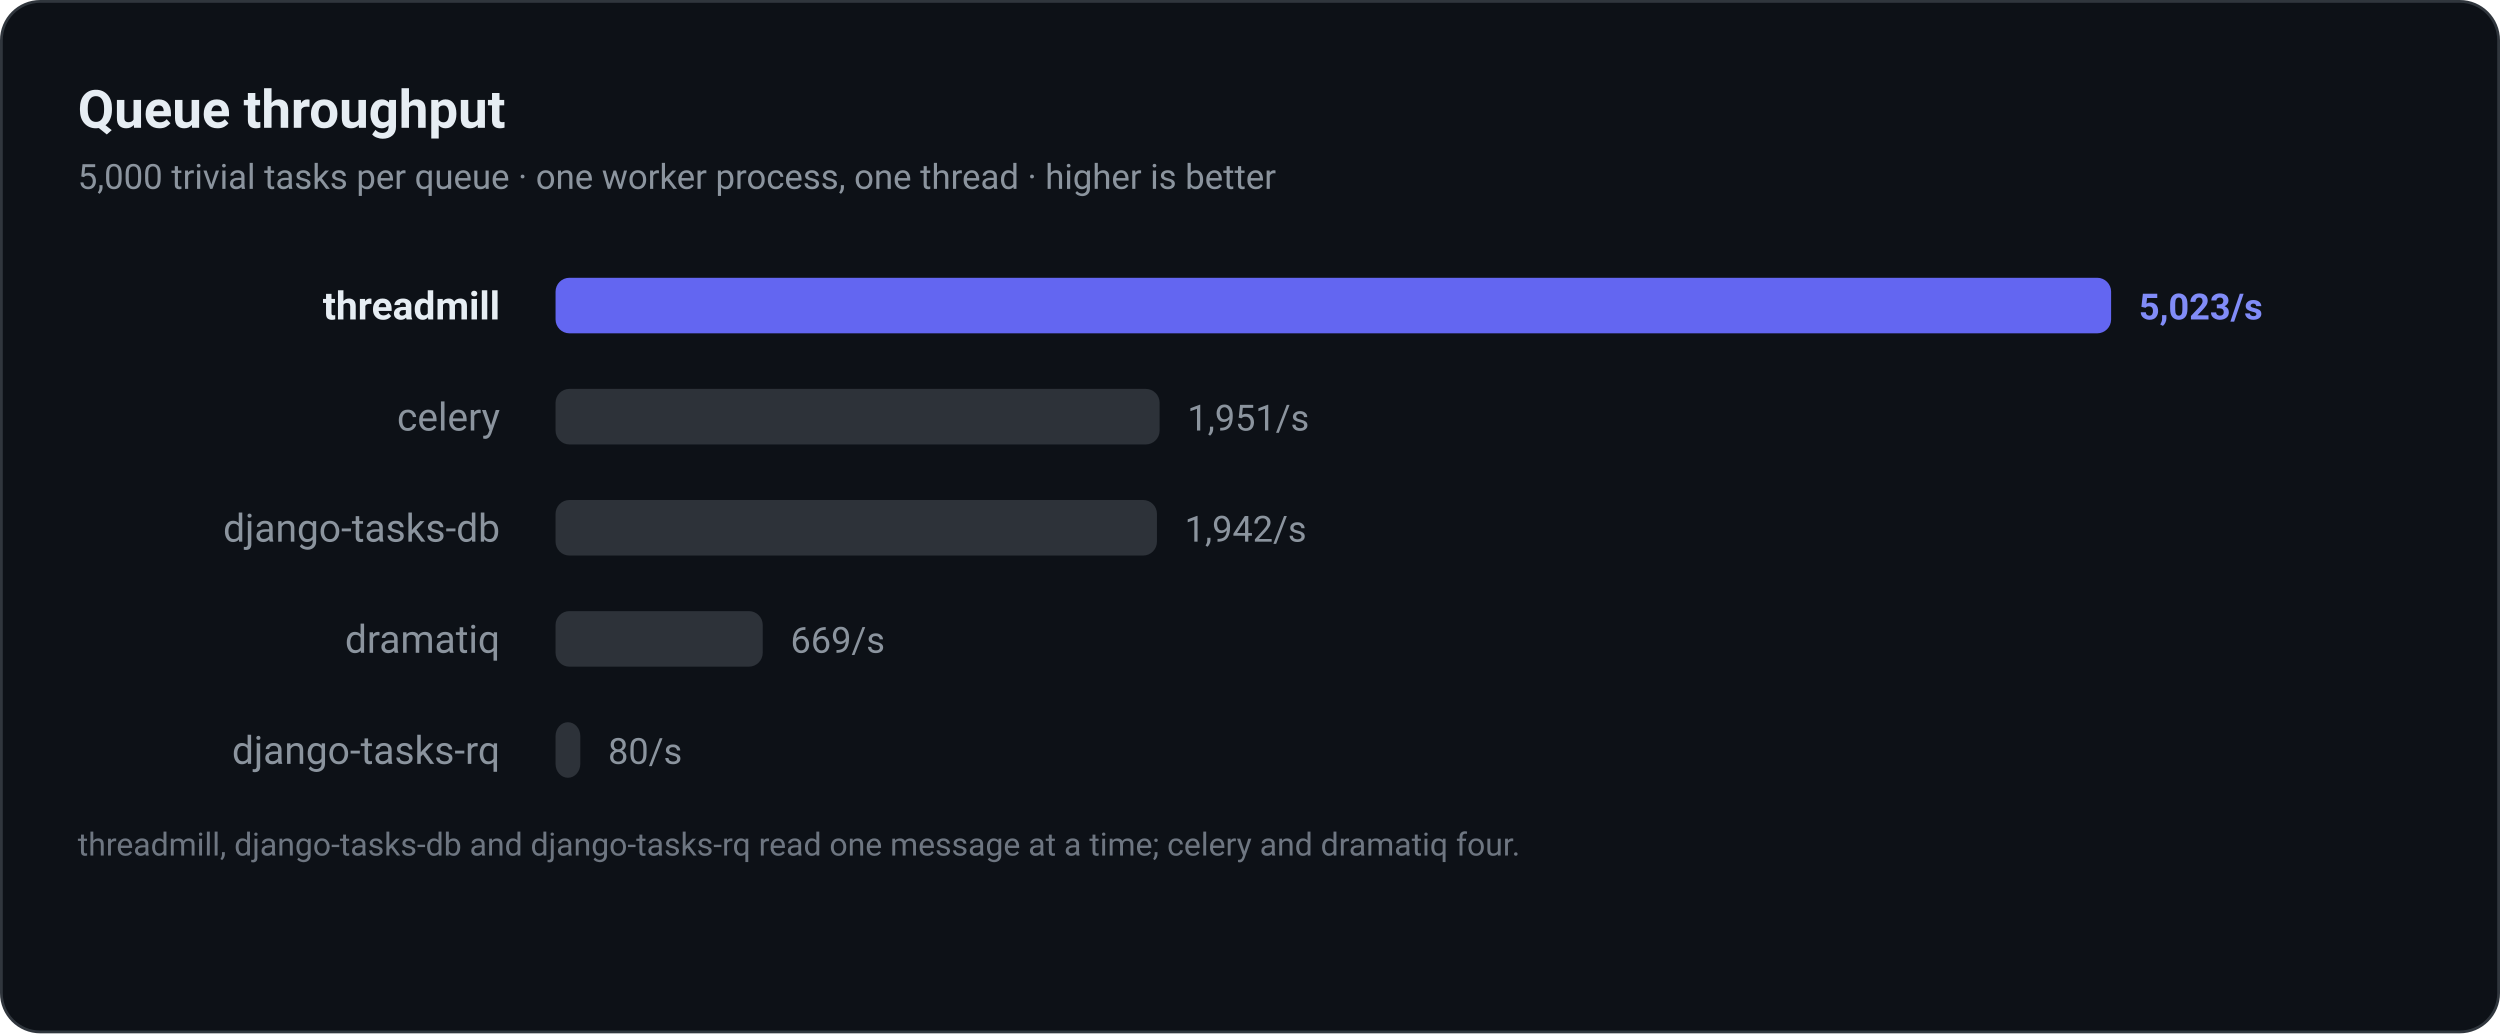
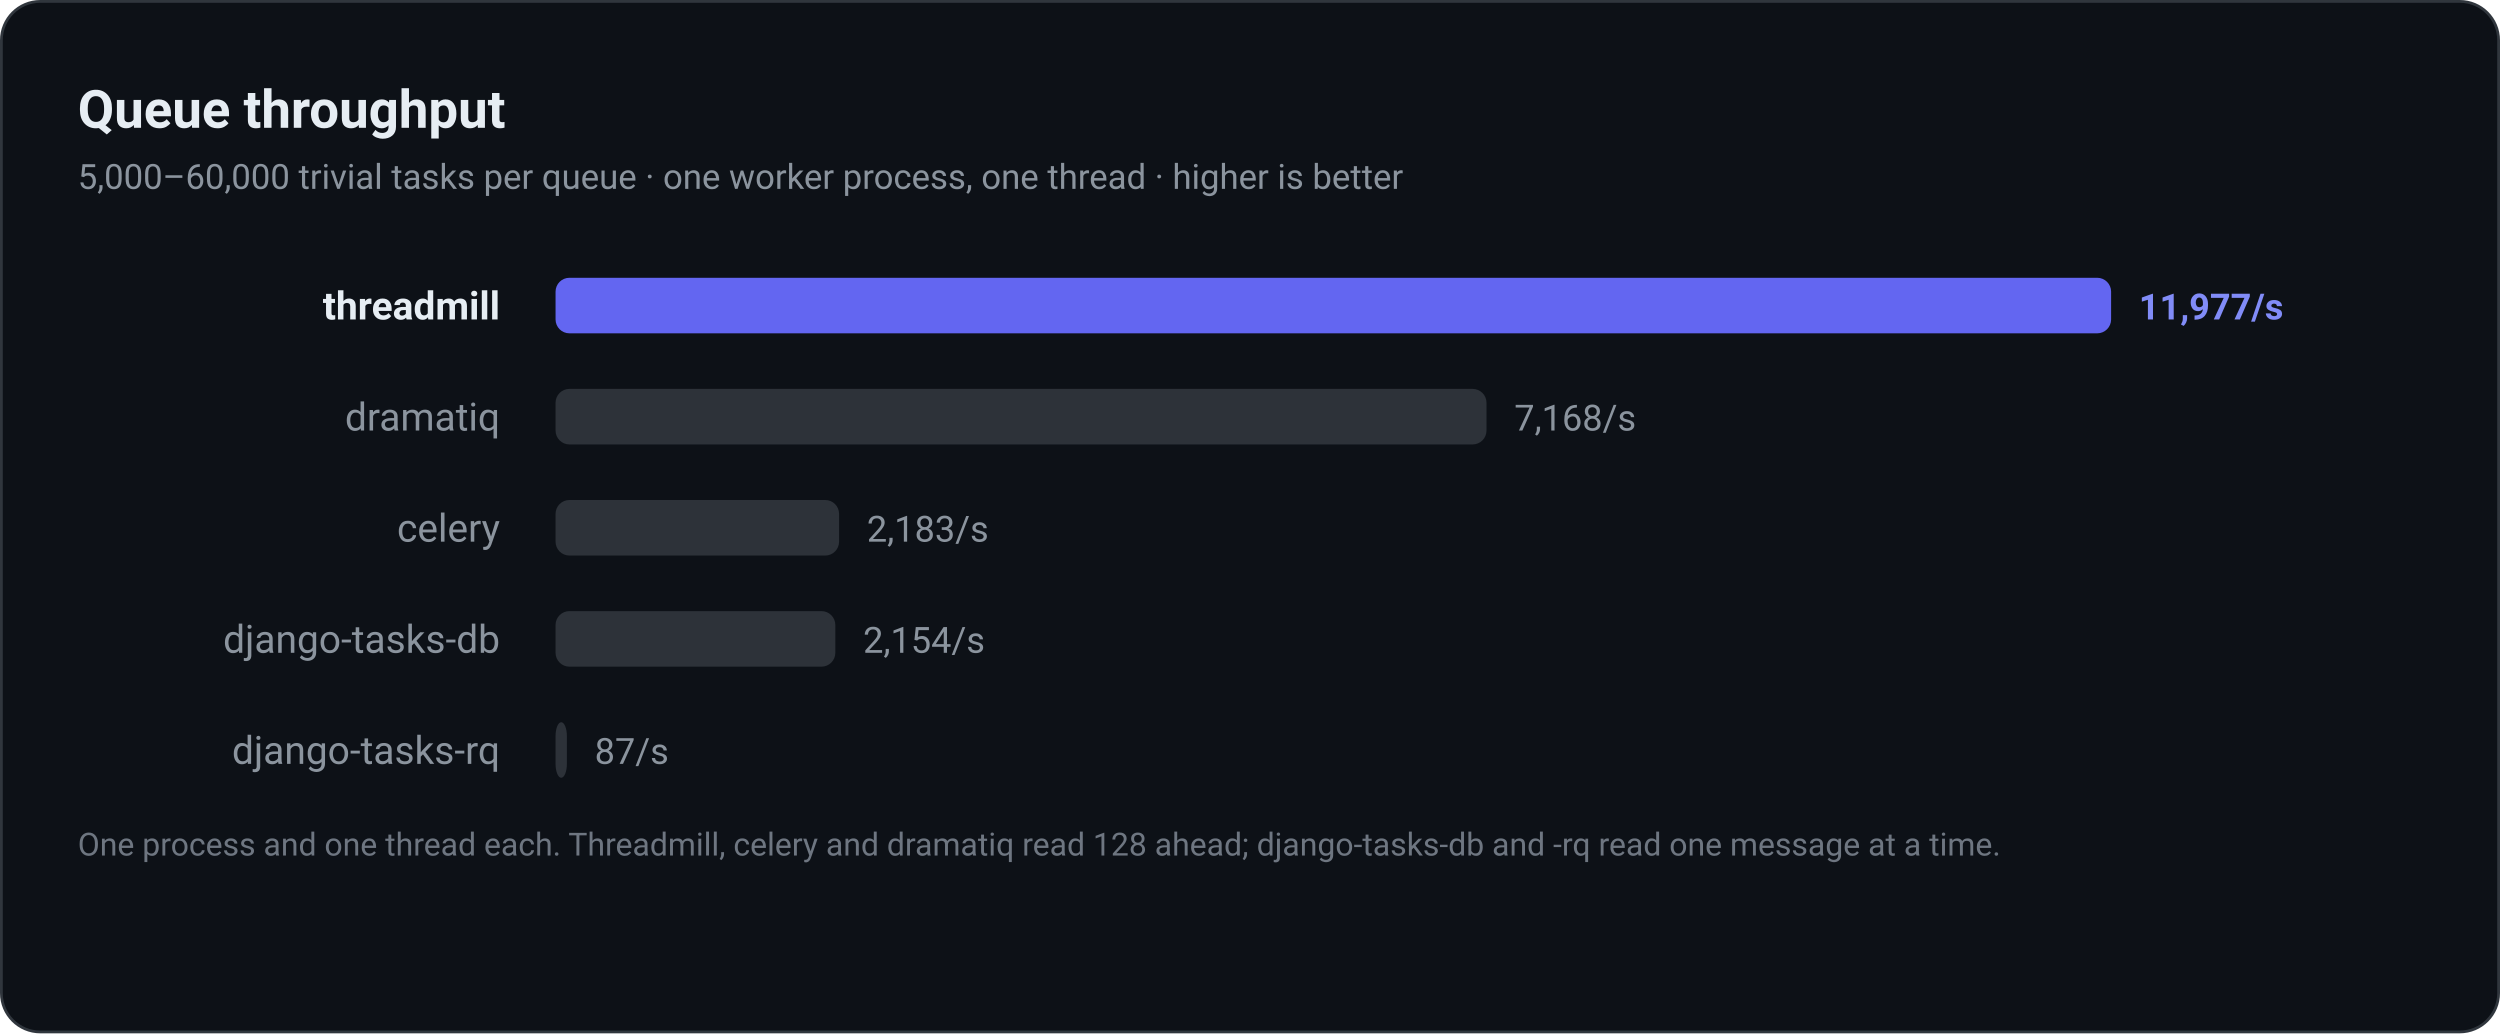
- <svg xmlns="http://www.w3.org/2000/svg" viewBox="0 0 900 372" width="900" height="372" role="img" aria-label="Tasks per second with one worker: threadmill 5,023, celery 1,951, django-tasks-db 1,942, dramatiq 669, django-tasks-rq 80.">
+ <svg xmlns="http://www.w3.org/2000/svg" viewBox="0 0 900 372" width="900" height="372" role="img" aria-label="Tasks per second with one worker: threadmill 11,977, dramatiq 7,168, celery 2,183, django-tasks-db 2,154, django-tasks-rq 87.">
  <style>svg{max-width:100%;height:auto}</style>
  <rect x="0.5" y="0.5" width="899" height="371" rx="14" fill="#0d1117" stroke="#30363d" />
  <text x="28" y="46" font-family="system-ui, -apple-system, &quot;Segoe UI&quot;, Roboto, &quot;Helvetica Neue&quot;, Arial, sans-serif" font-size="19" font-weight="700" fill="#e6edf3" text-anchor="start">Queue throughput</text>
-   <text x="28" y="68" font-family="system-ui, -apple-system, &quot;Segoe UI&quot;, Roboto, &quot;Helvetica Neue&quot;, Arial, sans-serif" font-size="12.5" font-weight="400" fill="#8b949e" text-anchor="start">5,000 trivial tasks per queue · one worker process, one thread · higher is better</text>
+   <text x="28" y="68" font-family="system-ui, -apple-system, &quot;Segoe UI&quot;, Roboto, &quot;Helvetica Neue&quot;, Arial, sans-serif" font-size="12.5" font-weight="400" fill="#8b949e" text-anchor="start">5,000–60,000 trivial tasks per queue · one worker process, one thread · higher is better</text>
  <text x="180" y="115" font-family="system-ui, -apple-system, &quot;Segoe UI&quot;, Roboto, &quot;Helvetica Neue&quot;, Arial, sans-serif" font-size="14" font-weight="700" fill="#e6edf3" text-anchor="end">threadmill</text>
  <rect x="200" y="100" width="560.00" height="20" rx="5" fill="#6366f1" opacity="1" />
-   <text x="770" y="115" font-family="system-ui, -apple-system, &quot;Segoe UI&quot;, Roboto, &quot;Helvetica Neue&quot;, Arial, sans-serif" font-size="13" font-weight="700" fill="#818cf8" text-anchor="start">5,023/s</text>
-   <text x="180" y="155" font-family="system-ui, -apple-system, &quot;Segoe UI&quot;, Roboto, &quot;Helvetica Neue&quot;, Arial, sans-serif" font-size="14" font-weight="400" fill="#8b949e" text-anchor="end">celery</text>
-   <rect x="200" y="140" width="217.46" height="20" rx="5" fill="#8b949e" opacity="0.25" />
-   <text x="427.465" y="155" font-family="system-ui, -apple-system, &quot;Segoe UI&quot;, Roboto, &quot;Helvetica Neue&quot;, Arial, sans-serif" font-size="13" font-weight="400" fill="#8b949e" text-anchor="start">1,951/s</text>
-   <text x="180" y="195" font-family="system-ui, -apple-system, &quot;Segoe UI&quot;, Roboto, &quot;Helvetica Neue&quot;, Arial, sans-serif" font-size="14" font-weight="400" fill="#8b949e" text-anchor="end">django-tasks-db</text>
-   <rect x="200" y="180" width="216.50" height="20" rx="5" fill="#8b949e" opacity="0.25" />
-   <text x="426.499" y="195" font-family="system-ui, -apple-system, &quot;Segoe UI&quot;, Roboto, &quot;Helvetica Neue&quot;, Arial, sans-serif" font-size="13" font-weight="400" fill="#8b949e" text-anchor="start">1,942/s</text>
-   <text x="180" y="235" font-family="system-ui, -apple-system, &quot;Segoe UI&quot;, Roboto, &quot;Helvetica Neue&quot;, Arial, sans-serif" font-size="14" font-weight="400" fill="#8b949e" text-anchor="end">dramatiq</text>
-   <rect x="200" y="220" width="74.58" height="20" rx="5" fill="#8b949e" opacity="0.25" />
-   <text x="284.583" y="235" font-family="system-ui, -apple-system, &quot;Segoe UI&quot;, Roboto, &quot;Helvetica Neue&quot;, Arial, sans-serif" font-size="13" font-weight="400" fill="#8b949e" text-anchor="start">669/s</text>
+   <text x="770" y="115" font-family="system-ui, -apple-system, &quot;Segoe UI&quot;, Roboto, &quot;Helvetica Neue&quot;, Arial, sans-serif" font-size="13" font-weight="700" fill="#818cf8" text-anchor="start">11,977/s</text>
+   <text x="180" y="155" font-family="system-ui, -apple-system, &quot;Segoe UI&quot;, Roboto, &quot;Helvetica Neue&quot;, Arial, sans-serif" font-size="14" font-weight="400" fill="#8b949e" text-anchor="end">dramatiq</text>
+   <rect x="200" y="140" width="335.14" height="20" rx="5" fill="#8b949e" opacity="0.25" />
+   <text x="545.141" y="155" font-family="system-ui, -apple-system, &quot;Segoe UI&quot;, Roboto, &quot;Helvetica Neue&quot;, Arial, sans-serif" font-size="13" font-weight="400" fill="#8b949e" text-anchor="start">7,168/s</text>
+   <text x="180" y="195" font-family="system-ui, -apple-system, &quot;Segoe UI&quot;, Roboto, &quot;Helvetica Neue&quot;, Arial, sans-serif" font-size="14" font-weight="400" fill="#8b949e" text-anchor="end">celery</text>
+   <rect x="200" y="180" width="102.07" height="20" rx="5" fill="#8b949e" opacity="0.25" />
+   <text x="312.07" y="195" font-family="system-ui, -apple-system, &quot;Segoe UI&quot;, Roboto, &quot;Helvetica Neue&quot;, Arial, sans-serif" font-size="13" font-weight="400" fill="#8b949e" text-anchor="start">2,183/s</text>
+   <text x="180" y="235" font-family="system-ui, -apple-system, &quot;Segoe UI&quot;, Roboto, &quot;Helvetica Neue&quot;, Arial, sans-serif" font-size="14" font-weight="400" fill="#8b949e" text-anchor="end">django-tasks-db</text>
+   <rect x="200" y="220" width="100.72" height="20" rx="5" fill="#8b949e" opacity="0.25" />
+   <text x="310.723" y="235" font-family="system-ui, -apple-system, &quot;Segoe UI&quot;, Roboto, &quot;Helvetica Neue&quot;, Arial, sans-serif" font-size="13" font-weight="400" fill="#8b949e" text-anchor="start">2,154/s</text>
  <text x="180" y="275" font-family="system-ui, -apple-system, &quot;Segoe UI&quot;, Roboto, &quot;Helvetica Neue&quot;, Arial, sans-serif" font-size="14" font-weight="400" fill="#8b949e" text-anchor="end">django-tasks-rq</text>
-   <rect x="200" y="260" width="8.91" height="20" rx="5" fill="#8b949e" opacity="0.25" />
-   <text x="218.905" y="275" font-family="system-ui, -apple-system, &quot;Segoe UI&quot;, Roboto, &quot;Helvetica Neue&quot;, Arial, sans-serif" font-size="13" font-weight="400" fill="#8b949e" text-anchor="start">80/s</text>
-   <text x="28" y="308" font-family="system-ui, -apple-system, &quot;Segoe UI&quot;, Roboto, &quot;Helvetica Neue&quot;, Arial, sans-serif" font-size="11.5" font-weight="400" fill="#6e7681" text-anchor="start">threadmill, django-tasks-db and django-tasks-rq read one message at a time; celery and dramatiq four.</text>
+   <rect x="200" y="260" width="4.08" height="20" rx="5" fill="#8b949e" opacity="0.25" />
+   <text x="214.079" y="275" font-family="system-ui, -apple-system, &quot;Segoe UI&quot;, Roboto, &quot;Helvetica Neue&quot;, Arial, sans-serif" font-size="13" font-weight="400" fill="#8b949e" text-anchor="start">87/s</text>
+   <text x="28" y="308" font-family="system-ui, -apple-system, &quot;Segoe UI&quot;, Roboto, &quot;Helvetica Neue&quot;, Arial, sans-serif" font-size="11.5" font-weight="400" fill="#6e7681" text-anchor="start">One process and one thread each. Threadmill, celery and dramatiq read 128 ahead; django-tasks-db and -rq read one message at a time.</text>
</svg>
